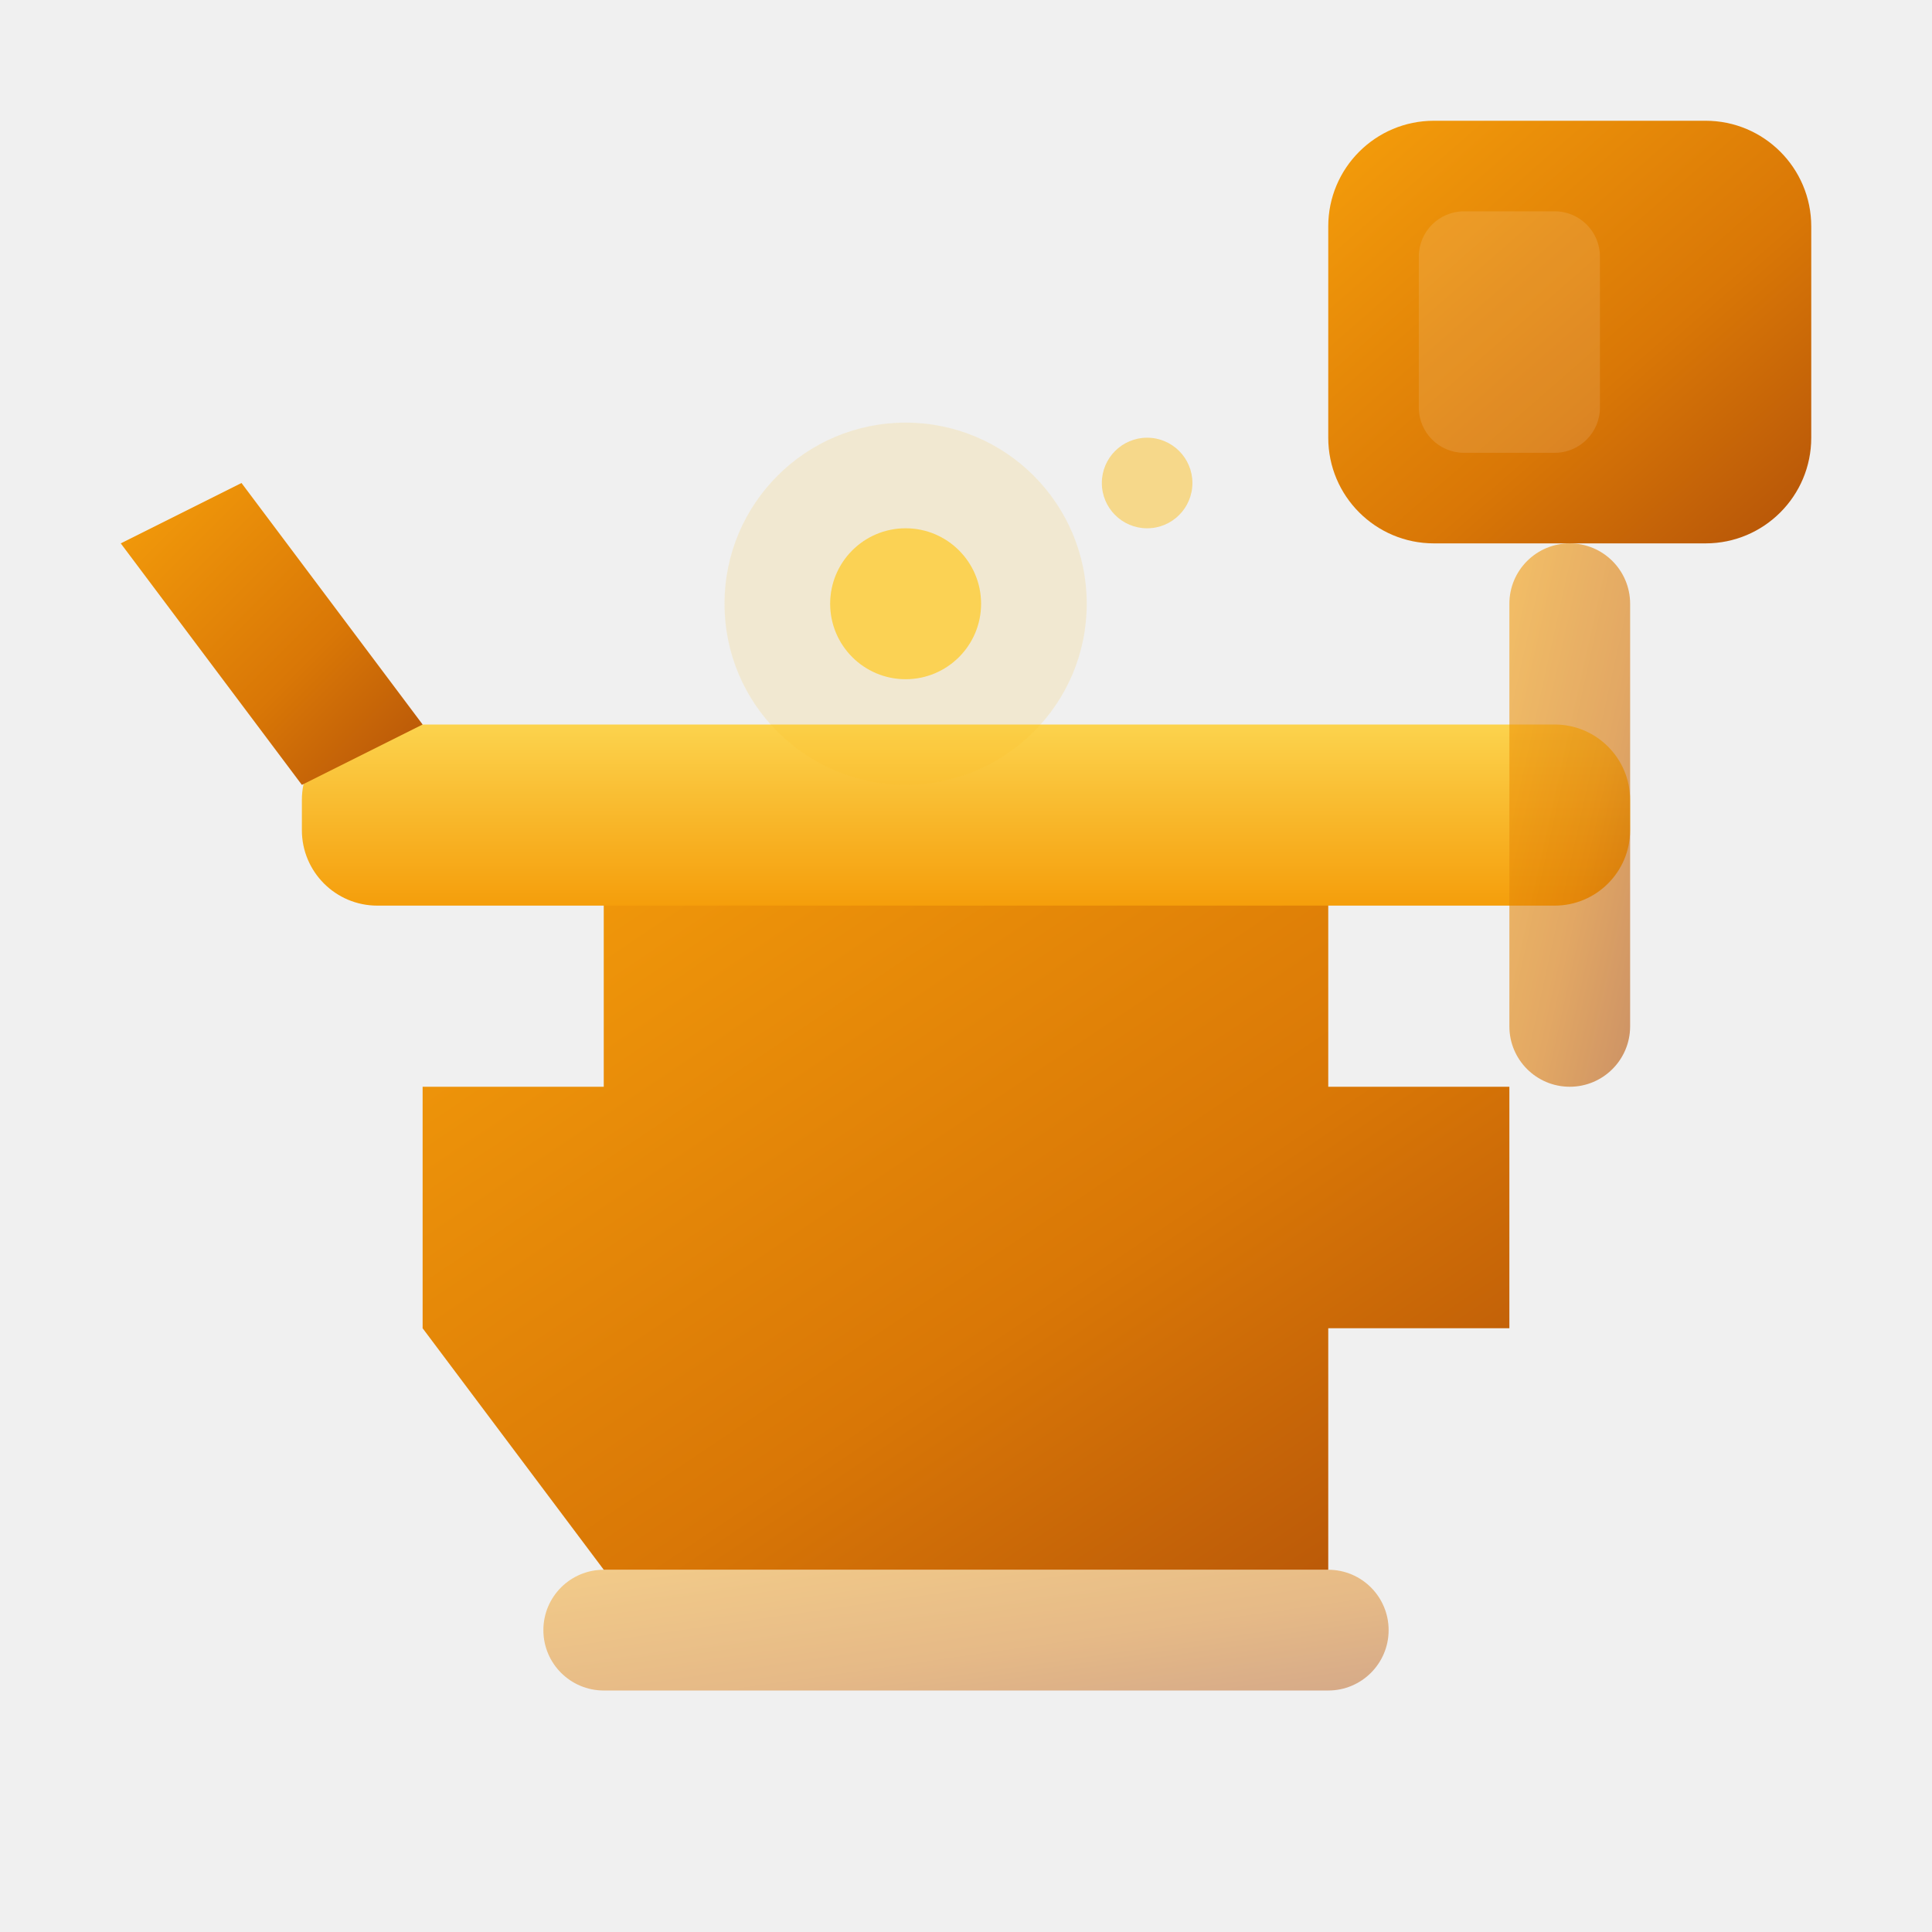
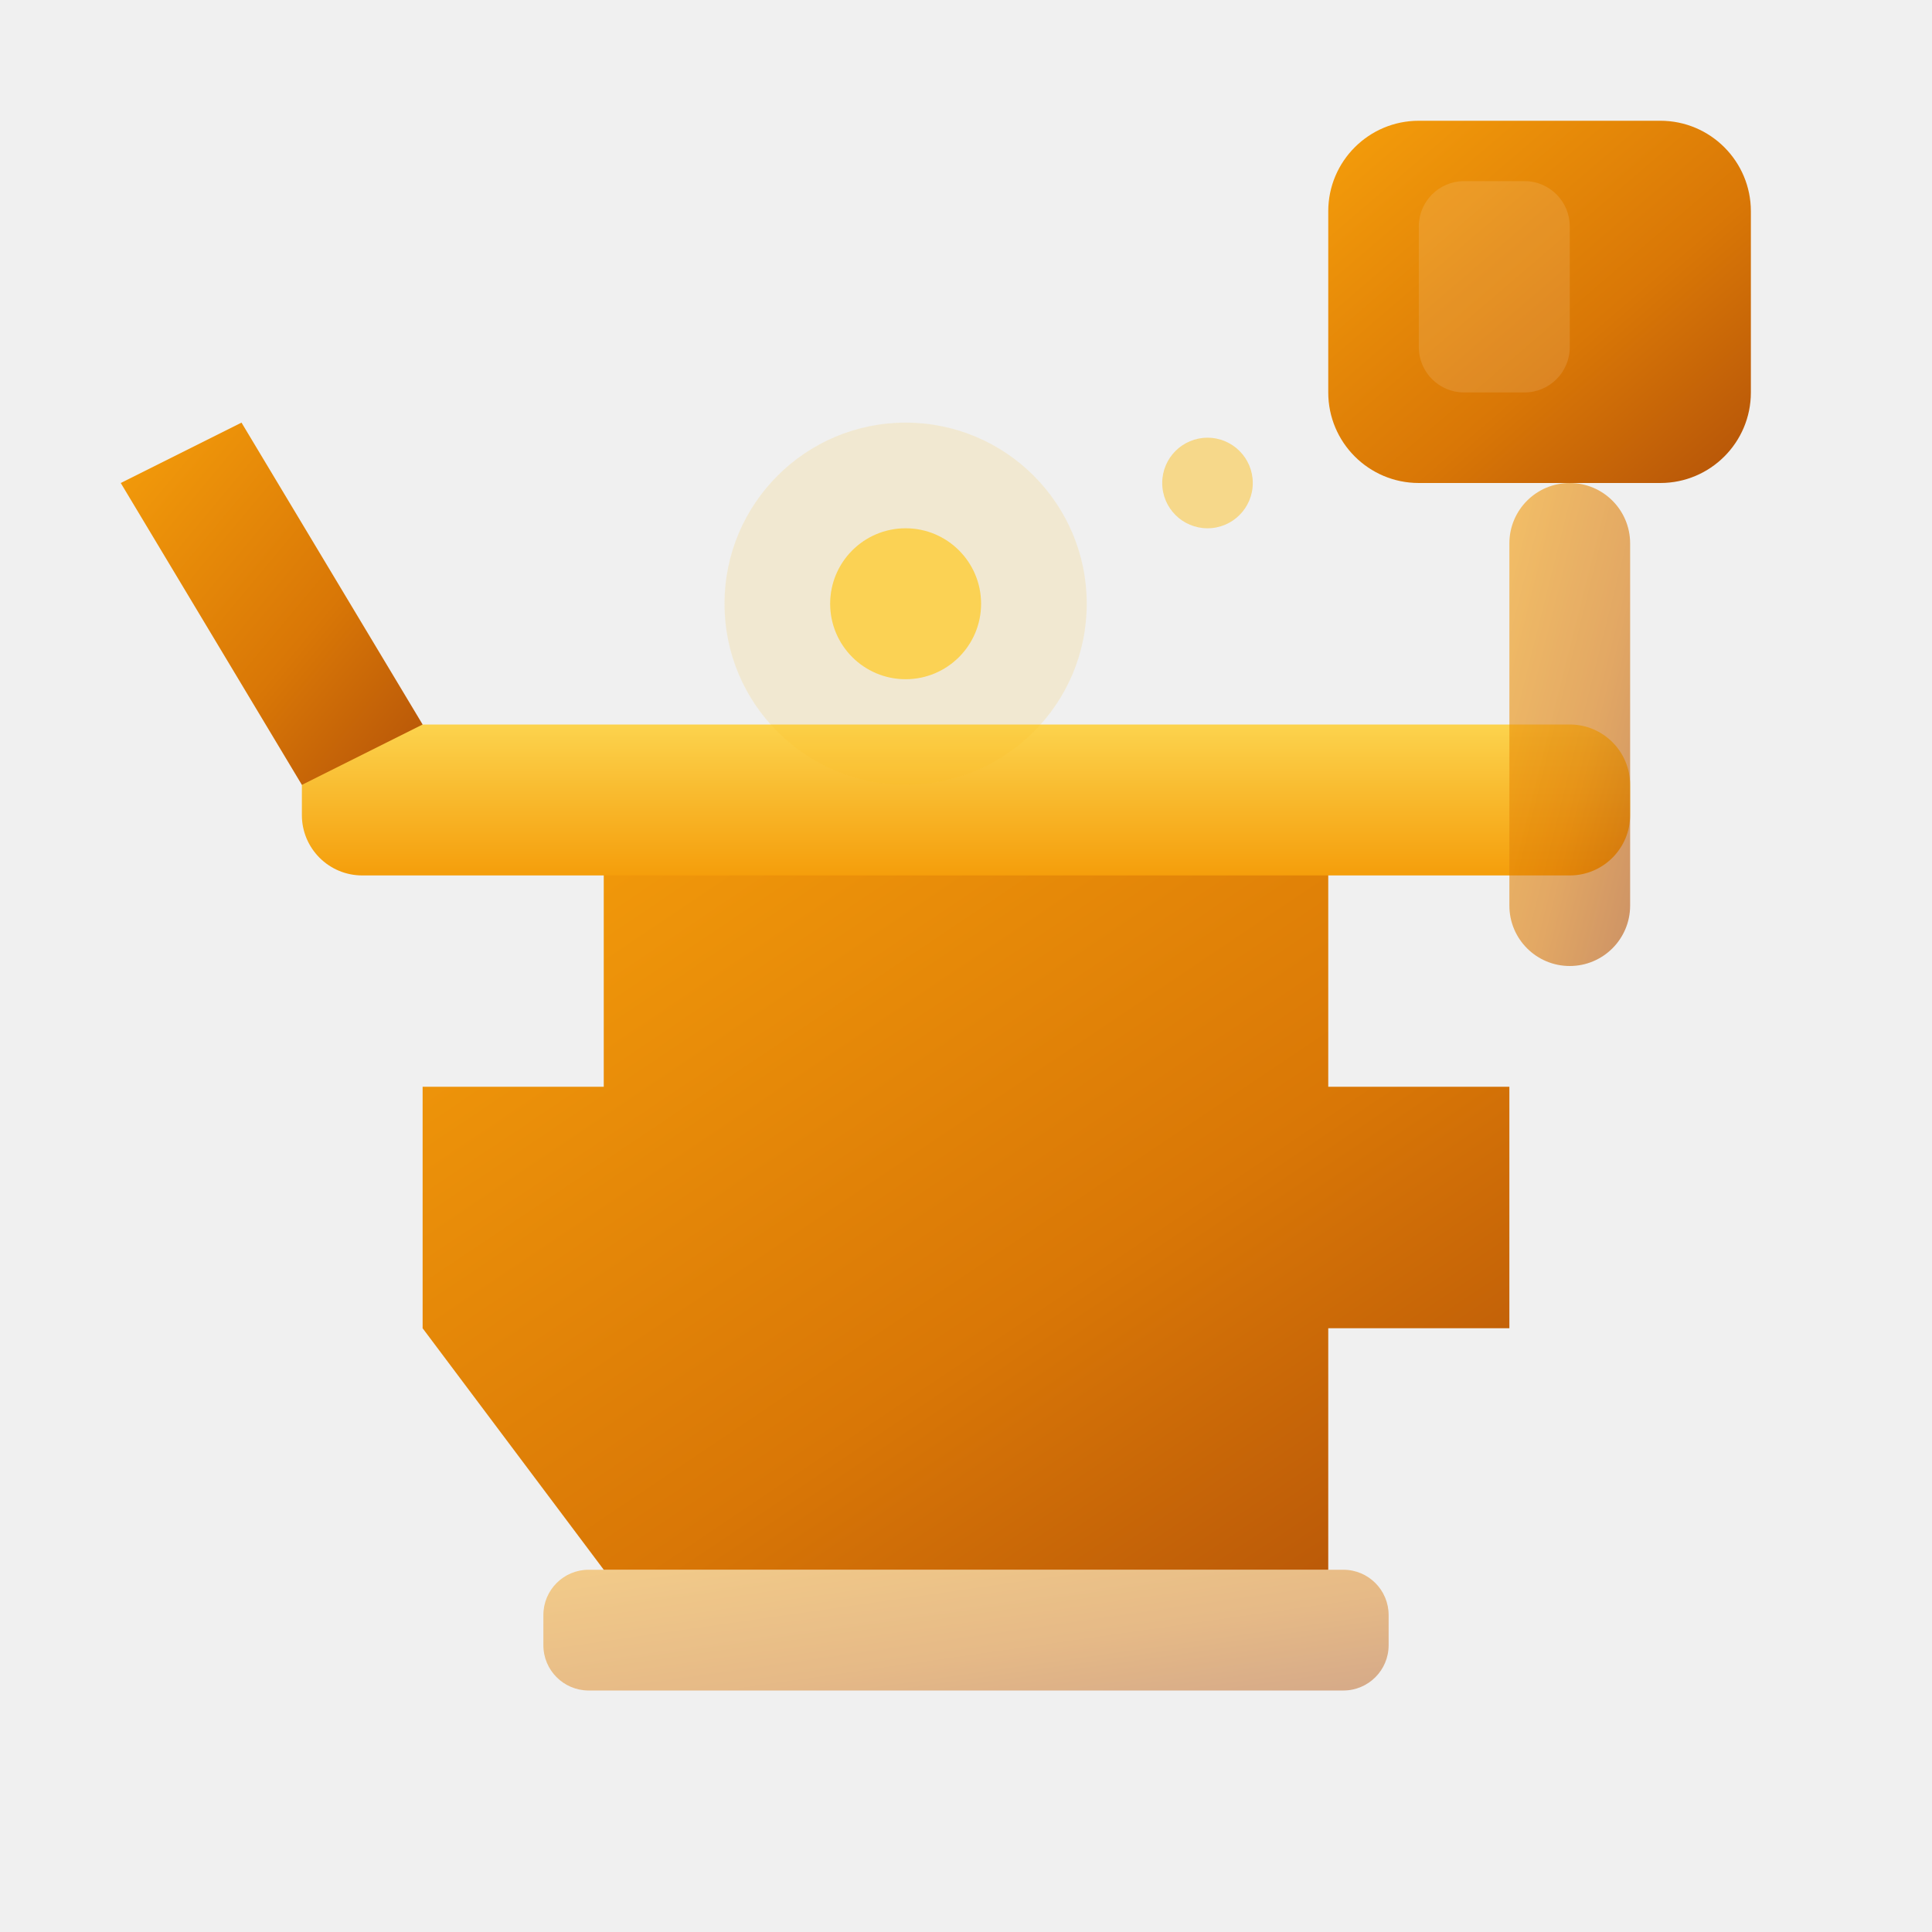
<svg xmlns="http://www.w3.org/2000/svg" viewBox="0 0 64 64" fill="none">
  <defs>
    <linearGradient id="g" x1="0%" y1="0%" x2="100%" y2="100%">
      <stop offset="0%" stop-color="#f59e0b" />
      <stop offset="60%" stop-color="#d97706" />
      <stop offset="100%" stop-color="#b45309" />
    </linearGradient>
    <linearGradient id="gl" x1="0%" y1="0%" x2="0%" y2="100%">
      <stop offset="0%" stop-color="#fcd34d" />
      <stop offset="100%" stop-color="#f59e0b" />
    </linearGradient>
  </defs>
-   <path d="M14 44 L14 36 L20 36 L20 28 L44 28 L44 36 L50 36 L50 44 L44 44 L44 52 L20 52 L14 44 Z" fill="url(#g)" />
-   <rect x="10" y="24" width="44" height="6" rx="2.5" fill="url(#gl)" />
-   <path d="M10 26 L4 18 L8 16 L14 24 Z" fill="url(#g)" />
-   <rect x="18" y="52" width="28" height="4" rx="2" fill="url(#g)" opacity="0.45" />
-   <rect x="44" y="4" width="16" height="14" rx="3.5" fill="url(#g)" />
-   <rect x="47" y="7" width="6" height="8" rx="1.5" fill="#fff" opacity="0.12" />
-   <rect x="50" y="18" width="4" height="18" rx="2" fill="url(#g)" opacity="0.6" />
+   <path d="M14 44 L14 36 L20 36 L20 28 L44 28 L44 36 L50 36 L50 44 L44 44 L44 52 L20 52 Z" fill="url(#g)" />
+   <rect x="10" y="24" width="44" height="5" rx="2" fill="url(#gl)" />
+   <path d="M10 26 L4 16 L8 14 L14 24 Z" fill="url(#g)" />
+   <rect x="18" y="52" width="28" height="4" rx="1.5" fill="url(#g)" opacity="0.45" />
+   <rect x="44" y="4" width="14" height="12" rx="3" fill="url(#g)" />
+   <rect x="47" y="6" width="5" height="7" rx="1.5" fill="#fff" opacity="0.12" />
+   <rect x="50" y="16" width="4" height="16" rx="2" fill="url(#g)" opacity="0.6" />
  <circle cx="30" cy="20" r="2.5" fill="#fcd34d" opacity="0.9" />
  <circle cx="30" cy="20" r="6" fill="#fbbf24" opacity="0.15" />
-   <circle cx="38" cy="16" r="1.5" fill="#fbbf24" opacity="0.5" />
+   <circle cx="40" cy="16" r="1.5" fill="#fbbf24" opacity="0.5" />
</svg>
